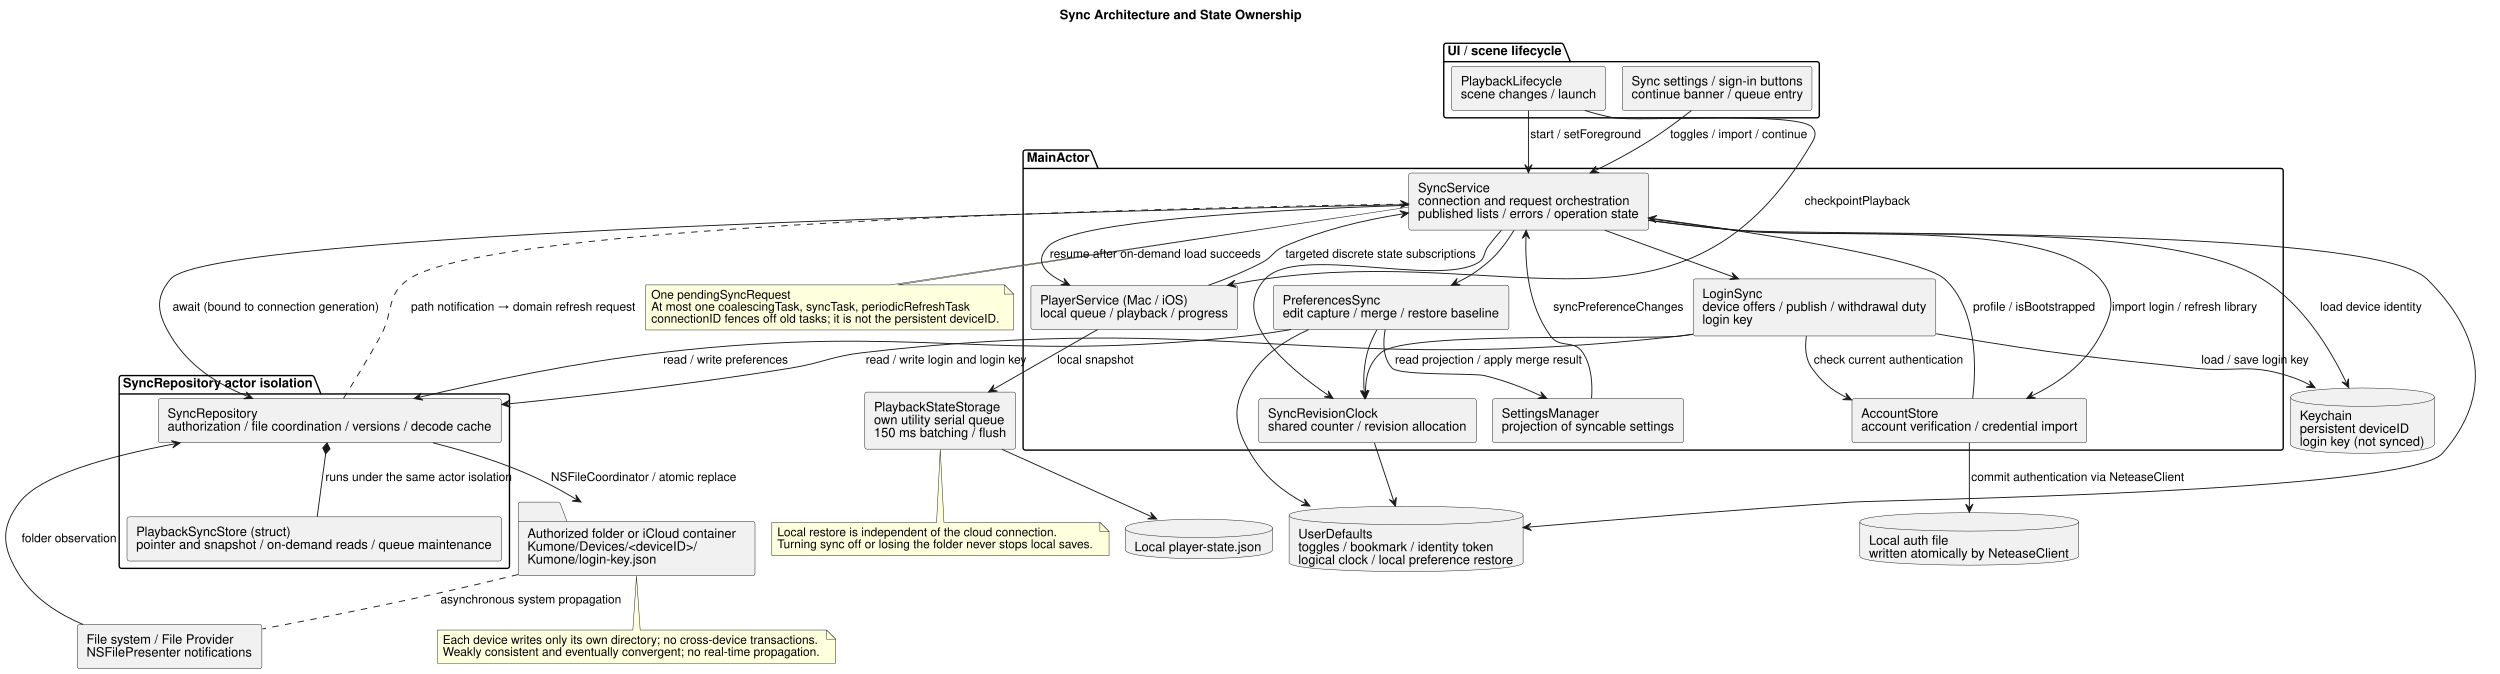
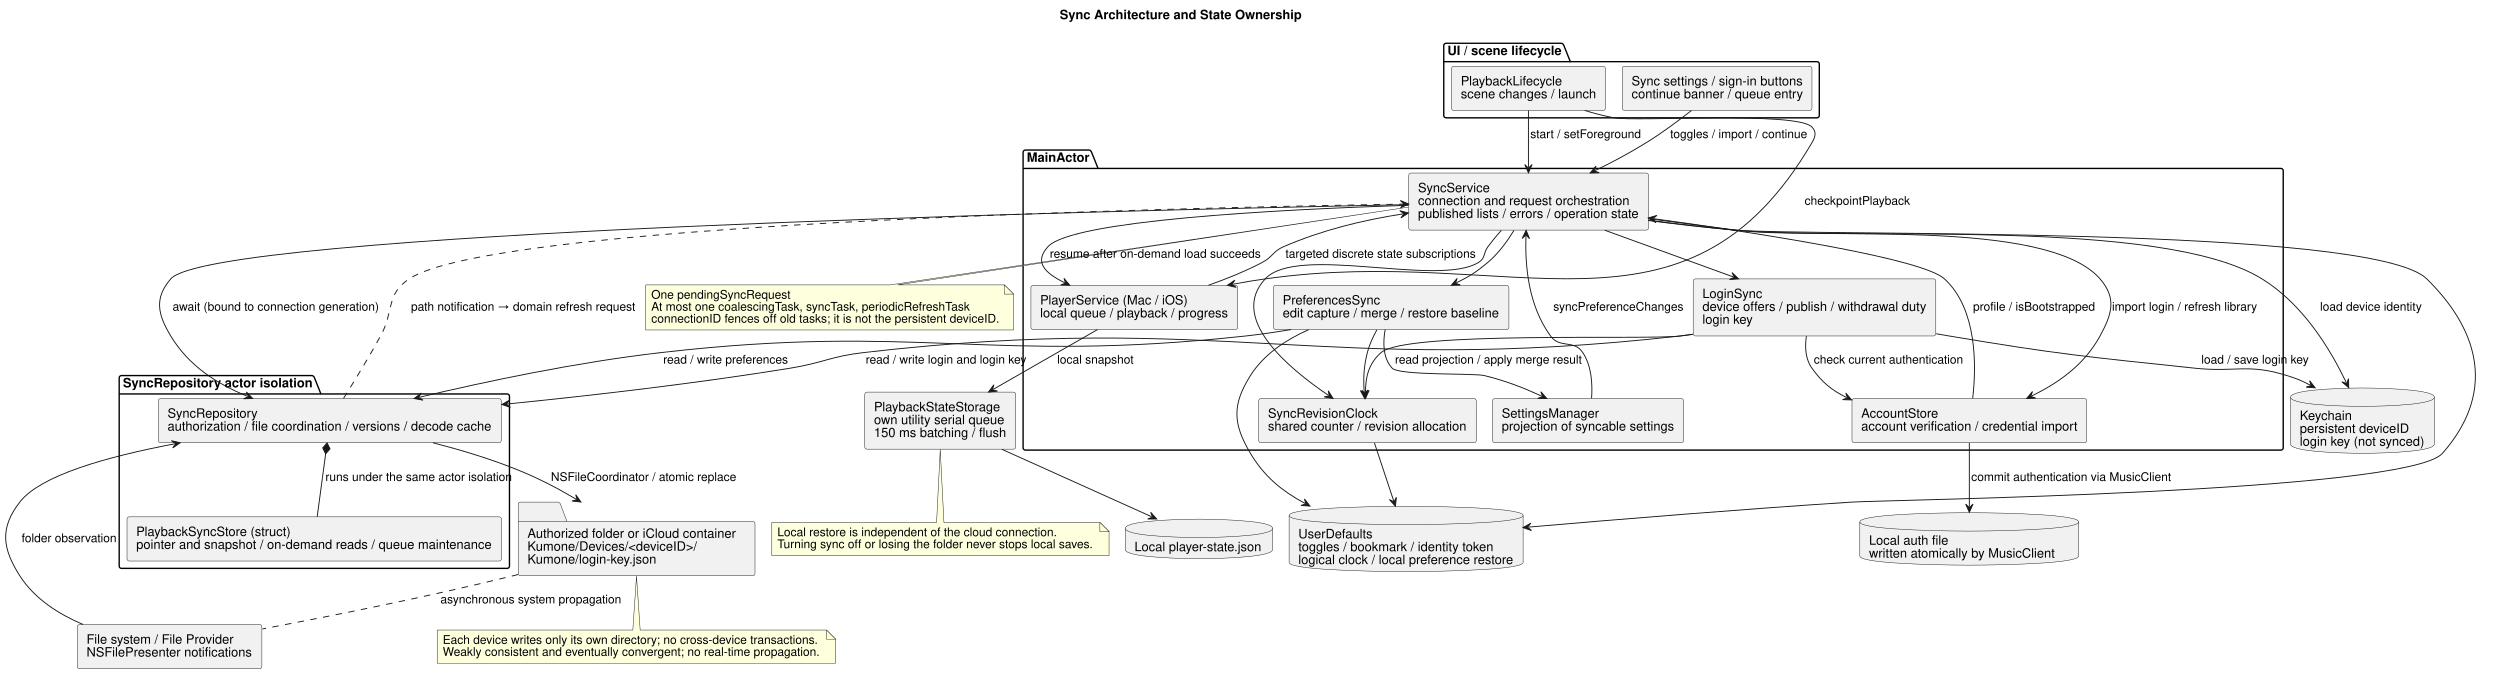
<svg xmlns="http://www.w3.org/2000/svg" contentStyleType="text/css" height="732px" preserveAspectRatio="none" style="width:2716px;height:732px;background:#FFFFFF;" version="1.1" viewBox="0 0 2716 732" width="2716px" zoomAndPan="magnify">
  <defs />
  <g>
    <text fill="#000000" font-family="Helvetica" font-size="14" font-weight="bold" lengthAdjust="spacing" textLength="262.958" x="1151.271" y="20.78">Sync Architecture and State Ownership</text>
    <g id="cluster_UI / scene lifecycle">
      <path d="M1570.988,47 L1696.504,47 A3.75,3.75 0 0 1 1699.004,49.5 L1706.004,67 L1973.988,67 A2.5,2.5 0 0 1 1976.488,69.5 L1976.488,125.5 A2.5,2.5 0 0 1 1973.988,128 L1570.988,128 A2.5,2.5 0 0 1 1568.488,125.5 L1568.488,49.5 A2.5,2.5 0 0 1 1570.988,47 " fill="none" style="stroke:#000000;stroke-width:1.5;" />
      <line style="stroke:#000000;stroke-width:1.5;" x1="1568.488" x2="1706.004" y1="67" y2="67" />
      <text fill="#000000" font-family="Helvetica" font-size="14" font-weight="bold" lengthAdjust="spacing" textLength="124.517" x="1572.488" y="59.78">UI / scene lifecycle</text>
    </g>
    <g id="cluster_MainActor">
      <path d="M1113.988,163 L1183.436,163 A3.75,3.75 0 0 1 1185.936,165.5 L1192.936,183 L2477.988,183 A2.5,2.5 0 0 1 2480.488,185.5 L2480.488,486.5 A2.5,2.5 0 0 1 2477.988,489 L1113.988,489 A2.5,2.5 0 0 1 1111.488,486.5 L1111.488,165.5 A2.5,2.5 0 0 1 1113.988,163 " fill="none" style="stroke:#000000;stroke-width:1.5;" />
      <line style="stroke:#000000;stroke-width:1.5;" x1="1111.488" x2="1192.936" y1="183" y2="183" />
      <text fill="#000000" font-family="Helvetica" font-size="14" font-weight="bold" lengthAdjust="spacing" textLength="68.448" x="1115.488" y="175.78">MainActor</text>
    </g>
    <g id="cluster_SyncRepository actor isolation">
      <path d="M131.988,408 L339.146,408 A3.75,3.75 0 0 1 341.646,410.5 L348.646,428 L550.988,428 A2.5,2.5 0 0 1 553.488,430.5 L553.488,615 A2.5,2.5 0 0 1 550.988,617.5 L131.988,617.5 A2.5,2.5 0 0 1 129.488,615 L129.488,410.5 A2.5,2.5 0 0 1 131.988,408 " fill="none" style="stroke:#000000;stroke-width:1.5;" />
      <line style="stroke:#000000;stroke-width:1.5;" x1="129.488" x2="348.646" y1="428" y2="428" />
      <text fill="#000000" font-family="Helvetica" font-size="14" font-weight="bold" lengthAdjust="spacing" textLength="206.158" x="133.488" y="420.78">SyncRepository actor isolation</text>
    </g>
    <g id="elem_Keychain">
      <path d="M2488.488,431.5 C2488.488,421.5 2566.577,421.5 2566.577,421.5 C2566.577,421.5 2644.666,421.5 2644.666,431.5 L2644.666,482.5 C2644.666,492.5 2566.577,492.5 2566.577,492.5 C2566.577,492.5 2488.488,492.5 2488.488,482.5 L2488.488,431.5 " fill="#F1F1F1" style="stroke:#181818;stroke-width:0.5;" />
      <path d="M2488.488,431.5 C2488.488,441.5 2566.577,441.5 2566.577,441.5 C2566.577,441.5 2644.666,441.5 2644.666,431.5 " fill="none" style="stroke:#181818;stroke-width:0.5;" />
      <text fill="#000000" font-family="Helvetica" font-size="14" lengthAdjust="spacing" textLength="57.593" x="2498.488" y="456.28">Keychain</text>
      <text fill="#000000" font-family="Helvetica" font-size="14" lengthAdjust="spacing" textLength="119.055" x="2498.488" y="470.28">persistent deviceID</text>
      <text fill="#000000" font-family="Helvetica" font-size="14" lengthAdjust="spacing" textLength="136.179" x="2498.488" y="484.28">login key (not synced)</text>
    </g>
    <g id="elem_AuthFile">
      <path d="M2020.488,567 C2020.488,557 2139.422,557 2139.422,557 C2139.422,557 2258.356,557 2258.356,567 L2258.356,604 C2258.356,614 2139.422,614 2139.422,614 C2139.422,614 2020.488,614 2020.488,604 L2020.488,567 " fill="#F1F1F1" style="stroke:#181818;stroke-width:0.5;" />
      <path d="M2020.488,567 C2020.488,577 2139.422,577 2139.422,577 C2139.422,577 2258.356,577 2258.356,567 " fill="none" style="stroke:#181818;stroke-width:0.5;" />
      <text fill="#000000" font-family="Helvetica" font-size="14" lengthAdjust="spacing" textLength="86.393" x="2030.488" y="591.78">Local auth file</text>
-       <text fill="#000000" font-family="Helvetica" font-size="14" lengthAdjust="spacing" textLength="217.868" x="2030.488" y="605.78">written atomically by NeteaseClient</text>
+       <text fill="#000000" font-family="Helvetica" font-size="14" lengthAdjust="spacing" textLength="217.868" x="2030.488" y="605.78">written atomically by MusicClient</text>
    </g>
    <g id="elem_Defaults">
      <path d="M1400.488,560 C1400.488,550 1527.598,550 1527.598,550 C1527.598,550 1654.707,550 1654.707,560 L1654.707,611 C1654.707,621 1527.598,621 1527.598,621 C1527.598,621 1400.488,621 1400.488,611 L1400.488,560 " fill="#F1F1F1" style="stroke:#181818;stroke-width:0.5;" />
      <path d="M1400.488,560 C1400.488,570 1527.598,570 1527.598,570 C1527.598,570 1654.707,570 1654.707,560 " fill="none" style="stroke:#181818;stroke-width:0.5;" />
      <text fill="#000000" font-family="Helvetica" font-size="14" lengthAdjust="spacing" textLength="80.917" x="1410.488" y="584.78">UserDefaults</text>
      <text fill="#000000" font-family="Helvetica" font-size="14" lengthAdjust="spacing" textLength="212.447" x="1410.488" y="598.78">toggles / bookmark / identity token</text>
      <text fill="#000000" font-family="Helvetica" font-size="14" lengthAdjust="spacing" textLength="234.22" x="1410.488" y="612.78">logical clock / local preference restore</text>
    </g>
    <g id="elem_Files">
      <path d="M565.488,545.5 L606.488,545.5 A3.75,3.75 0 0 1 608.988,548 L615.988,566.5 L817.728,566.5 A2.5,2.5 0 0 1 820.228,569 L820.228,623 A2.5,2.5 0 0 1 817.728,625.5 L565.488,625.5 A2.5,2.5 0 0 1 562.988,623 L562.988,548 A2.5,2.5 0 0 1 565.488,545.5 " fill="#F1F1F1" style="stroke:#181818;stroke-width:0.5;" />
      <line style="stroke:#181818;stroke-width:0.5;" x1="562.988" x2="615.988" y1="566.5" y2="566.5" />
      <text fill="#000000" font-family="Helvetica" font-size="14" lengthAdjust="spacing" textLength="227.24" x="572.988" y="584.28">Authorized folder or iCloud container</text>
      <text fill="#000000" font-family="Helvetica" font-size="14" lengthAdjust="spacing" textLength="184.427" x="572.988" y="598.28">Kumone/Devices/&lt;deviceID&gt;/</text>
      <text fill="#000000" font-family="Helvetica" font-size="14" lengthAdjust="spacing" textLength="141.634" x="572.988" y="612.28">Kumone/login-key.json</text>
    </g>
    <g id="elem_Provider">
      <rect fill="#F1F1F1" height="48" rx="2.5" ry="2.5" style="stroke:#181818;stroke-width:0.5;" width="200.523" x="83.988" y="678.5" />
      <text fill="#000000" font-family="Helvetica" font-size="14" lengthAdjust="spacing" textLength="161.034" x="93.988" y="699.28">File system / File Provider</text>
      <text fill="#000000" font-family="Helvetica" font-size="14" lengthAdjust="spacing" textLength="180.523" x="93.988" y="713.28">NSFilePresenter notifications</text>
    </g>
    <g id="elem_Local">
      <rect fill="#F1F1F1" height="62" rx="2.5" ry="2.5" style="stroke:#181818;stroke-width:0.5;" width="163.972" x="939.488" y="426" />
      <text fill="#000000" font-family="Helvetica" font-size="14" lengthAdjust="spacing" textLength="138.53" x="949.488" y="446.78">PlaybackStateStorage</text>
      <text fill="#000000" font-family="Helvetica" font-size="14" lengthAdjust="spacing" textLength="141.634" x="949.488" y="460.78">own utility serial queue</text>
      <text fill="#000000" font-family="Helvetica" font-size="14" lengthAdjust="spacing" textLength="143.972" x="949.488" y="474.78">150 ms batching / flush</text>
    </g>
    <g id="elem_LocalFile">
      <path d="M1222.488,574 C1222.488,564 1302.525,564 1302.525,564 C1302.525,564 1382.563,564 1382.563,574 L1382.563,597 C1382.563,607 1302.525,607 1302.525,607 C1302.525,607 1222.488,607 1222.488,597 L1222.488,574 " fill="#F1F1F1" style="stroke:#181818;stroke-width:0.5;" />
      <path d="M1222.488,574 C1222.488,584 1302.525,584 1302.525,584 C1302.525,584 1382.563,584 1382.563,574 " fill="none" style="stroke:#181818;stroke-width:0.5;" />
      <text fill="#000000" font-family="Helvetica" font-size="14" lengthAdjust="spacing" textLength="140.075" x="1232.488" y="598.78">Local player-state.json</text>
    </g>
    <g id="elem_GMN54">
      <path d="M838.488,567.5 L838.488,603.5 A0,0 0 0 0 838.488,603.5 L1204.883,603.5 A0,0 0 0 0 1204.883,603.5 L1204.883,577.5 L1194.883,567.5 L1025.488,567.5 L1021.488,488.3 L1017.488,567.5 L838.488,567.5 A0,0 0 0 0 838.488,567.5 " fill="#FEFFDD" style="stroke:#181818;stroke-width:0.5;" />
      <path d="M1194.883,567.5 L1194.883,577.5 L1204.883,577.5 L1194.883,567.5 " fill="#FEFFDD" style="stroke:#181818;stroke-width:0.5;" />
      <text fill="#000000" font-family="Helvetica" font-size="13" lengthAdjust="spacing" textLength="304.262" x="844.488" y="582.51">Local restore is independent of the cloud connection.</text>
      <text fill="#000000" font-family="Helvetica" font-size="13" lengthAdjust="spacing" textLength="345.395" x="844.488" y="595.51">Turning sync off or losing the folder never stops local saves.</text>
    </g>
    <g id="elem_GMN57">
      <path d="M701.488,309.5 L701.488,358.5 A0,0 0 0 0 701.488,358.5 L1101.125,358.5 A0,0 0 0 0 1101.125,358.5 L1101.125,319.5 L1091.125,309.5 L975.035,309.5 L1530.258,224.955 L967.035,309.5 L701.488,309.5 A0,0 0 0 0 701.488,309.5 " fill="#FEFFDD" style="stroke:#181818;stroke-width:0.5;" />
      <path d="M1091.125,309.5 L1091.125,319.5 L1101.125,319.5 L1091.125,309.5 " fill="#FEFFDD" style="stroke:#181818;stroke-width:0.5;" />
      <text fill="#000000" font-family="Helvetica" font-size="13" lengthAdjust="spacing" textLength="151.773" x="707.488" y="324.51">One pendingSyncRequest</text>
      <text fill="#000000" font-family="Helvetica" font-size="13" lengthAdjust="spacing" textLength="351.14" x="707.488" y="337.51">At most one coalescingTask, syncTask, periodicRefreshTask</text>
      <text fill="#000000" font-family="Helvetica" font-size="13" lengthAdjust="spacing" textLength="378.638" x="707.488" y="350.51">connectionID fences off old tasks; it is not the persistent deviceID.</text>
    </g>
    <g id="elem_GMN60">
      <path d="M474.988,684.5 L474.988,720.5 A0,0 0 0 0 474.988,720.5 L907.887,720.5 A0,0 0 0 0 907.887,720.5 L907.887,694.5 L897.887,684.5 L695.488,684.5 L691.488,625.755 L687.488,684.5 L474.988,684.5 A0,0 0 0 0 474.988,684.5 " fill="#FEFFDD" style="stroke:#181818;stroke-width:0.5;" />
      <path d="M897.887,684.5 L897.887,694.5 L907.887,694.5 L897.887,684.5 " fill="#FEFFDD" style="stroke:#181818;stroke-width:0.5;" />
      <text fill="#000000" font-family="Helvetica" font-size="13" lengthAdjust="spacing" textLength="408.948" x="480.988" y="699.51">Each device writes only its own directory; no cross-device transactions.</text>
      <text fill="#000000" font-family="Helvetica" font-size="13" lengthAdjust="spacing" textLength="411.899" x="480.988" y="712.51">Weakly consistent and eventually convergent; no real-time propagation.</text>
    </g>
    <g id="elem_UI">
      <rect fill="#F1F1F1" height="48" rx="2.5" ry="2.5" style="stroke:#181818;stroke-width:0.5;" width="206.026" x="1762.488" y="72" />
      <text fill="#000000" font-family="Helvetica" font-size="14" lengthAdjust="spacing" textLength="185.985" x="1772.488" y="92.78">Sync settings / sign-in buttons</text>
      <text fill="#000000" font-family="Helvetica" font-size="14" lengthAdjust="spacing" textLength="186.026" x="1772.488" y="106.78">continue banner / queue entry</text>
    </g>
    <g id="elem_Life">
      <rect fill="#F1F1F1" height="48" rx="2.5" ry="2.5" style="stroke:#181818;stroke-width:0.5;" width="167.102" x="1576.988" y="72" />
      <text fill="#000000" font-family="Helvetica" font-size="14" lengthAdjust="spacing" textLength="111.275" x="1586.988" y="92.78">PlaybackLifecycle</text>
      <text fill="#000000" font-family="Helvetica" font-size="14" lengthAdjust="spacing" textLength="147.102" x="1586.988" y="106.78">scene changes / launch</text>
    </g>
    <g id="elem_Service">
      <rect fill="#F1F1F1" height="62" rx="2.5" ry="2.5" style="stroke:#181818;stroke-width:0.5;" width="260.454" x="1530.488" y="188" />
      <text fill="#000000" font-family="Helvetica" font-size="14" lengthAdjust="spacing" textLength="77.807" x="1540.488" y="208.78">SyncService</text>
      <text fill="#000000" font-family="Helvetica" font-size="14" lengthAdjust="spacing" textLength="230.371" x="1540.488" y="222.78">connection and request orchestration</text>
      <text fill="#000000" font-family="Helvetica" font-size="14" lengthAdjust="spacing" textLength="240.454" x="1540.488" y="236.78">published lists / errors / operation state</text>
    </g>
    <g id="elem_Pref">
      <rect fill="#F1F1F1" height="48" rx="2.5" ry="2.5" style="stroke:#181818;stroke-width:0.5;" width="255.792" x="1383.488" y="310" />
      <text fill="#000000" font-family="Helvetica" font-size="14" lengthAdjust="spacing" textLength="106.606" x="1393.488" y="330.78">PreferencesSync</text>
      <text fill="#000000" font-family="Helvetica" font-size="14" lengthAdjust="spacing" textLength="235.792" x="1393.488" y="344.78">edit capture / merge / restore baseline</text>
    </g>
    <g id="elem_Login">
      <rect fill="#F1F1F1" height="62" rx="2.5" ry="2.5" style="stroke:#181818;stroke-width:0.5;" width="263.565" x="1839.488" y="303" />
      <text fill="#000000" font-family="Helvetica" font-size="14" lengthAdjust="spacing" textLength="65.379" x="1849.488" y="323.78">LoginSync</text>
      <text fill="#000000" font-family="Helvetica" font-size="14" lengthAdjust="spacing" textLength="243.565" x="1849.488" y="337.78">device offers / publish / withdrawal duty</text>
      <text fill="#000000" font-family="Helvetica" font-size="14" lengthAdjust="spacing" textLength="55.255" x="1849.488" y="351.78">login key</text>
    </g>
    <g id="elem_Clock">
      <rect fill="#F1F1F1" height="48" rx="2.5" ry="2.5" style="stroke:#181818;stroke-width:0.5;" width="236.344" x="1367.488" y="433" />
      <text fill="#000000" font-family="Helvetica" font-size="14" lengthAdjust="spacing" textLength="119.82" x="1377.488" y="453.78">SyncRevisionClock</text>
      <text fill="#000000" font-family="Helvetica" font-size="14" lengthAdjust="spacing" textLength="216.344" x="1377.488" y="467.78">shared counter / revision allocation</text>
    </g>
    <g id="elem_Settings">
      <rect fill="#F1F1F1" height="48" rx="2.5" ry="2.5" style="stroke:#181818;stroke-width:0.5;" width="207.551" x="1621.488" y="433" />
      <text fill="#000000" font-family="Helvetica" font-size="14" lengthAdjust="spacing" textLength="105.841" x="1631.488" y="453.78">SettingsManager</text>
      <text fill="#000000" font-family="Helvetica" font-size="14" lengthAdjust="spacing" textLength="187.551" x="1631.488" y="467.78">projection of syncable settings</text>
    </g>
    <g id="elem_Account">
      <rect fill="#F1F1F1" height="48" rx="2.5" ry="2.5" style="stroke:#181818;stroke-width:0.5;" width="254.999" x="2011.988" y="433" />
      <text fill="#000000" font-family="Helvetica" font-size="14" lengthAdjust="spacing" textLength="84.048" x="2021.988" y="453.78">AccountStore</text>
      <text fill="#000000" font-family="Helvetica" font-size="14" lengthAdjust="spacing" textLength="234.999" x="2021.988" y="467.78">account verification / credential import</text>
    </g>
    <g id="elem_Player">
      <rect fill="#F1F1F1" height="48" rx="2.5" ry="2.5" style="stroke:#181818;stroke-width:0.5;" width="224.675" x="1119.988" y="310" />
      <text fill="#000000" font-family="Helvetica" font-size="14" lengthAdjust="spacing" textLength="161.034" x="1129.988" y="330.78">PlayerService (Mac / iOS)</text>
      <text fill="#000000" font-family="Helvetica" font-size="14" lengthAdjust="spacing" textLength="204.675" x="1129.988" y="344.78">local queue / playback / progress</text>
    </g>
    <g id="elem_Repo">
      <rect fill="#F1F1F1" height="48" rx="2.5" ry="2.5" style="stroke:#181818;stroke-width:0.5;" width="372.543" x="171.988" y="433" />
      <text fill="#000000" font-family="Helvetica" font-size="14" lengthAdjust="spacing" textLength="98.041" x="181.988" y="453.78">SyncRepository</text>
      <text fill="#000000" font-family="Helvetica" font-size="14" lengthAdjust="spacing" textLength="352.543" x="181.988" y="467.78">authorization / file coordination / versions / decode cache</text>
    </g>
    <g id="elem_Playback">
      <rect fill="#F1F1F1" height="48" rx="2.5" ry="2.5" style="stroke:#181818;stroke-width:0.5;" width="406.825" x="137.988" y="561.5" />
      <text fill="#000000" font-family="Helvetica" font-size="14" lengthAdjust="spacing" textLength="168.834" x="147.988" y="582.28">PlaybackSyncStore (struct)</text>
      <text fill="#000000" font-family="Helvetica" font-size="14" lengthAdjust="spacing" textLength="386.825" x="147.988" y="596.28">pointer and snapshot / on-demand reads / queue maintenance</text>
    </g>
    <polygon fill="#181818" points="1727.54,187.94,1737.382,187.594,1732.035,185.75,1733.879,180.402,1727.54,187.94" style="stroke:#181818;stroke-width:1.0;" />
    <path d="M1837.508,120.088 C1823.282,131.299 1805.451,144.565 1788.488,155 C1769.29,166.809 1752.961,175.556 1732.934,185.312 " fill="none" style="stroke:#181818;stroke-width:1.0;" />
    <text fill="#000000" font-family="Helvetica" font-size="13" lengthAdjust="spacing" textLength="148.859" x="1814.488" y="150.01">toggles / import / continue</text>
    <polygon fill="#181818" points="1660.488,187.715,1664.488,178.715,1660.488,182.715,1656.488,178.715,1660.488,187.715" style="stroke:#181818;stroke-width:1.0;" />
    <path d="M1660.488,120.044 C1660.488,139.243 1660.488,160.739 1660.488,181.715 " fill="none" style="stroke:#181818;stroke-width:1.0;" />
    <text fill="#000000" font-family="Helvetica" font-size="13" lengthAdjust="spacing" textLength="120.669" x="1662.488" y="150.01">start / setForeground</text>
    <polygon fill="#181818" points="1333.426,309.968,1343.018,312.202,1338.336,309.027,1341.511,304.345,1333.426,309.968" style="stroke:#181818;stroke-width:1.0;" />
    <path d="M1721.641,120.021 C1732.136,123.208 1743.03,126.053 1753.488,128 C1776.998,132.378 1951.975,120.701 1968.488,138 C1973.705,143.465 1972.303,148.478 1968.488,155 C1831.101,389.835 1643.814,264.451 1374.488,303 C1361.143,304.91 1353.067,306.202 1339.318,308.838 " fill="none" style="stroke:#181818;stroke-width:1.0;" />
    <text fill="#000000" font-family="Helvetica" font-size="13" lengthAdjust="spacing" textLength="114.899" x="1960.488" y="222.51">checkpointPlayback</text>
    <polygon fill="#181818" points="1576.698,309.906,1586.543,309.611,1581.204,307.739,1583.076,302.401,1576.698,309.906" style="stroke:#181818;stroke-width:1.0;" />
    <path d="M1644.841,250.192 C1637.487,262.197 1627.827,275.406 1616.488,285 C1604.782,294.904 1596.104,300.576 1582.106,307.306 " fill="none" style="stroke:#181818;stroke-width:1.0;" />
    <polygon fill="#181818" points="1888.785,302.95,1881.692,296.118,1884.086,301.243,1878.96,303.637,1888.785,302.95" style="stroke:#181818;stroke-width:1.0;" />
    <path d="M1743.421,250.133 C1788.406,266.478 1838.197,284.57 1883.146,300.901 " fill="none" style="stroke:#181818;stroke-width:1.0;" />
    <polygon fill="#181818" points="1448.25,432.933,1443.053,424.567,1444.114,430.124,1438.558,431.185,1448.25,432.933" style="stroke:#181818;stroke-width:1.0;" />
    <path d="M1631.085,250.161 C1625.998,255.905 1620.924,262.001 1616.488,268 C1611.275,275.048 1613.923,280.357 1606.488,285 C1562.628,312.391 1409.61,265.047 1374.488,303 C1335.258,345.391 1397.471,398.439 1443.287,429.562 " fill="none" style="stroke:#181818;stroke-width:1.0;" />
    <polygon fill="#181818" points="274.504,432.897,267.697,425.779,269.879,430.998,264.659,433.179,274.504,432.897" style="stroke:#181818;stroke-width:1.0;" />
    <path d="M1530.233,222.309 C1177.829,229.216 229.098,252.445 185.488,303 C167.489,323.865 171.243,341.412 185.488,365 C205.136,397.536 235.155,416.743 268.954,430.618 " fill="none" style="stroke:#181818;stroke-width:1.0;" />
    <text fill="#000000" font-family="Helvetica" font-size="13" lengthAdjust="spacing" textLength="224.764" x="187.488" y="337.51">await (bound to connection generation)</text>
    <polygon fill="#181818" points="1162.199,309.872,1155.867,302.329,1157.706,307.678,1152.357,309.517,1162.199,309.872" style="stroke:#181818;stroke-width:1.0;" />
    <path d="M1530.227,223 C1384.241,227.739 1164.44,239.552 1138.488,268 C1123.578,284.344 1134.096,296.148 1156.807,307.239 " fill="none" style="stroke:#181818;stroke-width:1.0;" />
    <text fill="#000000" font-family="Helvetica" font-size="13" lengthAdjust="spacing" textLength="229.074" x="1140.488" y="280.01">resume after on-demand load succeeds</text>
    <polygon fill="#181818" points="1530.174,231.401,1520.66,228.855,1525.235,232.182,1521.909,236.757,1530.174,231.401" style="stroke:#181818;stroke-width:1.0;" />
    <path d="M1312.893,309.878 C1332.553,302.974 1353.188,294.632 1371.488,285 C1382.736,279.079 1382.817,273.038 1394.488,268 C1436.817,249.727 1479.909,239.347 1524.248,232.338 " fill="none" style="stroke:#181818;stroke-width:1.0;" />
    <text fill="#000000" font-family="Helvetica" font-size="13" lengthAdjust="spacing" textLength="208.108" x="1396.488" y="280.01">targeted discrete state subscriptions</text>
    <polygon fill="#181818" points="1790.665,236.761,1799.035,241.952,1795.618,237.444,1800.127,234.027,1790.665,236.761" style="stroke:#181818;stroke-width:1.0;" />
    <path d="M2143.159,432.793 C2147.07,398.815 2148.474,335.992 2112.488,303 C2088.78,281.265 1921.55,254.8 1796.609,237.58 " fill="none" style="stroke:#181818;stroke-width:1.0;" />
    <text fill="#000000" font-family="Helvetica" font-size="13" lengthAdjust="spacing" textLength="132.964" x="2143.488" y="337.51">profile / isBootstrapped</text>
    <polygon fill="#181818" points="1657.988,250.198,1653.697,259.063,1657.825,255.196,1661.693,259.324,1657.988,250.198" style="stroke:#181818;stroke-width:1.0;" />
    <path d="M1729.076,432.734 C1730.202,417.375 1729.164,397.487 1719.488,383 C1709.772,368.454 1694.792,379.135 1684.488,365 C1659.987,331.391 1656.761,287.793 1657.793,256.195 " fill="none" style="stroke:#181818;stroke-width:1.0;" />
    <text fill="#000000" font-family="Helvetica" font-size="13" lengthAdjust="spacing" textLength="142.359" x="1687.488" y="337.51">syncPreferenceChanges</text>
    <polygon fill="#181818" points="1680.456,432.926,1673.956,425.527,1675.915,430.834,1670.608,432.792,1680.456,432.926" style="stroke:#181818;stroke-width:1.0;" />
    <path d="M1504.848,358.013 C1502.352,371.933 1502.221,389.05 1512.488,400 C1520.111,408.132 1601.662,405.342 1612.488,408 C1635.671,413.692 1654.749,421.08 1675.006,430.415 " fill="none" style="stroke:#181818;stroke-width:1.0;" />
    <text fill="#000000" font-family="Helvetica" font-size="13" lengthAdjust="spacing" textLength="203.773" x="1515.488" y="395.01">read projection / apply merge result</text>
    <polygon fill="#181818" points="1482.62,432.953,1485.923,423.675,1482.239,427.968,1477.946,424.284,1482.62,432.953" style="stroke:#181818;stroke-width:1.0;" />
    <path d="M1495.785,358.452 C1491.59,365.972 1487.63,374.548 1485.488,383 C1481.347,399.339 1481.051,412.422 1482.163,426.971 " fill="none" style="stroke:#181818;stroke-width:1.0;" />
    <polygon fill="#181818" points="1483.486,432.95,1487.46,423.939,1483.472,427.95,1479.46,423.962,1483.486,432.95" style="stroke:#181818;stroke-width:1.0;" />
    <path d="M1839.135,363.082 C1834.538,363.774 1829.978,364.418 1825.488,365 C1789.622,369.652 1527.874,359.378 1500.488,383 C1486.477,395.084 1483.422,410.446 1483.469,426.95 " fill="none" style="stroke:#181818;stroke-width:1.0;" />
    <polygon fill="#181818" points="449.906,432.937,459.586,434.753,454.771,431.784,457.74,426.969,449.906,432.937" style="stroke:#181818;stroke-width:1.0;" />
    <path d="M1402.608,358.019 C1386.21,360.803 1369.448,363.27 1353.488,365 C1072.797,395.43 998.984,350.827 718.488,383 C626.145,393.592 528.097,414.401 455.744,431.553 " fill="none" style="stroke:#181818;stroke-width:1.0;" />
    <text fill="#000000" font-family="Helvetica" font-size="13" lengthAdjust="spacing" textLength="136.564" x="720.488" y="395.01">read / write preferences</text>
    <polygon fill="#181818" points="545.173,439.469,554.527,442.551,550.148,438.97,553.729,434.591,545.173,439.469" style="stroke:#181818;stroke-width:1.0;" />
    <path d="M1839.159,363.287 C1834.555,363.921 1829.988,364.496 1825.488,365 C1433.632,408.864 1330.194,337.818 938.488,383 C902.378,387.165 894.37,394.192 858.488,400 C755.34,416.695 645.383,429.416 551.143,438.87 " fill="none" style="stroke:#181818;stroke-width:1.0;" />
    <text fill="#000000" font-family="Helvetica" font-size="13" lengthAdjust="spacing" textLength="175.602" x="940.488" y="395.01">read / write login and login key</text>
    <polygon fill="#181818" points="2011.608,434.475,2005.245,426.957,2007.106,432.299,2001.764,434.16,2011.608,434.475" style="stroke:#181818;stroke-width:1.0;" />
    <path d="M1962.46,365.15 C1960.743,377.009 1961.328,390.121 1968.488,400 C1979.487,415.176 1989.322,423.704 2006.205,431.864 " fill="none" style="stroke:#181818;stroke-width:1.0;" />
    <text fill="#000000" font-family="Helvetica" font-size="13" lengthAdjust="spacing" textLength="162.595" x="1970.488" y="395.01">check current authentication</text>
    <polygon fill="#181818" points="2515.191,421.324,2509.156,413.541,2510.786,418.957,2505.37,420.588,2515.191,421.324" style="stroke:#181818;stroke-width:1.0;" />
    <path d="M2103.513,362.574 C2108.225,363.416 2112.894,364.228 2117.488,365 C2235.514,384.835 2265.466,387.446 2384.488,400 C2428.828,404.677 2441.955,394.623 2484.488,408 C2494.873,411.266 2500.069,413.199 2509.905,418.484 " fill="none" style="stroke:#181818;stroke-width:1.0;" />
    <text fill="#000000" font-family="Helvetica" font-size="13" lengthAdjust="spacing" textLength="117.793" x="2391.488" y="395.01">load / save login key</text>
    <polygon fill="#181818" points="2201.756,432.885,2211.598,432.522,2206.247,430.687,2208.081,425.336,2201.756,432.885" style="stroke:#181818;stroke-width:1.0;" />
    <path d="M1790.735,237.626 C1821.777,241.755 1854.801,246.088 1885.488,250 C1973.56,261.227 2223.259,235.977 2281.488,303 C2299.56,323.802 2294.709,340.824 2281.488,365 C2264.418,396.213 2236.954,415.659 2207.145,430.248 " fill="none" style="stroke:#181818;stroke-width:1.0;" />
    <text fill="#000000" font-family="Helvetica" font-size="13" lengthAdjust="spacing" textLength="157.498" x="2294.488" y="337.51">import login / refresh library</text>
    <polygon fill="#181818" points="355.37,481.202,350.606,486.616,353.771,493.095,358.535,487.681,355.37,481.202" style="stroke:#181818;stroke-width:1.0;" />
    <path d="M353.771,493.095 C350.704,515.92 347.646,538.671 344.586,561.445 " fill="none" style="stroke:#181818;stroke-width:1.0;" />
    <text fill="#000000" font-family="Helvetica" font-size="13" lengthAdjust="spacing" textLength="203.055" x="353.488" y="522.51">runs under the same actor isolation</text>
    <polygon fill="#181818" points="631.186,545.434,625.467,537.416,626.88,542.894,621.402,544.307,631.186,545.434" style="stroke:#181818;stroke-width:1.0;" />
    <path d="M470.349,481.028 C500.774,488.836 533.355,498.649 562.488,510.5 C585.806,519.986 604.906,529.931 626.018,542.386 " fill="none" style="stroke:#181818;stroke-width:1.0;" />
    <text fill="#000000" font-family="Helvetica" font-size="13" lengthAdjust="spacing" textLength="202.306" x="598.488" y="522.51">NSFileCoordinator / atomic replace</text>
    <polygon fill="#181818" points="195.769,481.026,186.18,478.781,190.858,481.962,187.677,486.64,195.769,481.026" style="stroke:#181818;stroke-width:1.0;" />
    <path d="M90.224,678.453 C63.424,667.075 37.258,650.253 21.488,625.5 C2.383,595.513 -0.267,573.624 21.488,545.5 C43.955,516.454 115.113,496.392 189.875,482.149 " fill="none" style="stroke:#181818;stroke-width:1.0;" />
    <text fill="#000000" font-family="Helvetica" font-size="13" lengthAdjust="spacing" textLength="103.34" x="23.488" y="589.01">folder observation</text>
    <polygon fill="#181818" points="1530.405,221.653,1521.341,217.799,1525.405,221.734,1521.47,225.798,1530.405,221.653" style="stroke:#181818;stroke-width:1.0;" />
    <path d="M373.255,432.733 C384.64,414.524 400.569,388.443 413.488,365 C428.356,338.017 418.848,320.08 444.488,303 C533.173,243.922 1229.187,226.524 1524.405,221.75 " fill="none" style="stroke:#181818;stroke-width:1.0;stroke-dasharray:7.0,7.0;" />
    <text fill="#000000" font-family="Helvetica" font-size="13" lengthAdjust="spacing" textLength="244.969" x="446.488" y="337.51">path notification → domain refresh request</text>
    <path d="M562.813,624.17 C561.028,624.621 559.252,625.064 557.488,625.5 C465.899,648.118 360.474,669.143 285.121,683.319 " fill="none" style="stroke:#181818;stroke-width:1.0;stroke-dasharray:7.0,7.0;" />
    <text fill="#000000" font-family="Helvetica" font-size="13" lengthAdjust="spacing" textLength="198.002" x="478.488" y="655.51">asynchronous system propagation</text>
    <polygon fill="#181818" points="2551.675,421.182,2551.391,411.337,2549.513,416.673,2544.177,414.795,2551.675,421.182" style="stroke:#181818;stroke-width:1.0;" />
    <path d="M1790.565,239.176 C1821.613,243.246 1854.682,247.163 1885.488,250 C2012.605,261.705 2348.978,235.757 2457.488,303 C2502.675,331.003 2531.915,379.963 2549.081,415.771 " fill="none" style="stroke:#181818;stroke-width:1.0;" />
    <text fill="#000000" font-family="Helvetica" font-size="13" lengthAdjust="spacing" textLength="110.57" x="2520.488" y="337.51">load device identity</text>
    <polygon fill="#181818" points="2139.488,556.587,2143.488,547.587,2139.488,551.587,2135.488,547.587,2139.488,556.587" style="stroke:#181818;stroke-width:1.0;" />
    <path d="M2139.488,481.202 C2139.488,502.457 2139.488,527.964 2139.488,550.587 " fill="none" style="stroke:#181818;stroke-width:1.0;" />
-     <text fill="#000000" font-family="Helvetica" font-size="13" lengthAdjust="spacing" textLength="231.95" x="2141.488" y="522.51">commit authentication via NeteaseClient</text>
+     <text fill="#000000" font-family="Helvetica" font-size="13" lengthAdjust="spacing" textLength="231.95" x="2141.488" y="522.51">commit authentication via MusicClient</text>
    <polygon fill="#181818" points="1654.535,573.166,1663.846,576.376,1659.517,572.736,1663.157,568.406,1654.535,573.166" style="stroke:#181818;stroke-width:1.0;" />
    <path d="M1790.534,239.526 C1821.584,243.582 1854.661,247.406 1885.488,250 C1968.845,257.014 2576.84,244.35 2636.488,303 C2696.783,362.286 2709.379,429.044 2653.488,492.5 C2615.838,535.246 2049.916,543.01 2011.488,545.5 C1890.244,553.356 1758.089,564.211 1660.513,572.649 " fill="none" style="stroke:#181818;stroke-width:1.0;" />
    <polygon fill="#181818" points="1423.187,549.821,1417.143,542.044,1418.78,547.459,1413.364,549.095,1423.187,549.821" style="stroke:#181818;stroke-width:1.0;" />
    <path d="M1421.754,358.12 C1397.017,369.059 1373.013,384.975 1358.488,408 C1338.449,439.763 1339.303,460.214 1358.488,492.5 C1373.334,517.485 1392.319,533.28 1417.898,546.987 " fill="none" style="stroke:#181818;stroke-width:1.0;" />
    <polygon fill="#181818" points="1516.03,549.991,1516.99,540.189,1514.455,545.245,1509.398,542.71,1516.03,549.991" style="stroke:#181818;stroke-width:1.0;" />
    <path d="M1493.191,481.202 C1499.585,500.46 1506.882,522.439 1514.139,544.296 " fill="none" style="stroke:#181818;stroke-width:1.0;" />
    <polygon fill="#181818" points="1073.907,425.94,1083.704,424.933,1078.244,423.453,1079.724,417.993,1073.907,425.94" style="stroke:#181818;stroke-width:1.0;" />
    <path d="M1192.303,358.044 C1158.704,377.312 1115.739,401.951 1079.111,422.955 " fill="none" style="stroke:#181818;stroke-width:1.0;" />
    <text fill="#000000" font-family="Helvetica" font-size="13" lengthAdjust="spacing" textLength="83.11" x="1148.488" y="395.01">local snapshot</text>
    <polygon fill="#181818" points="1256.676,563.876,1250.111,556.534,1252.116,561.824,1246.827,563.829,1256.676,563.876" style="stroke:#181818;stroke-width:1.0;" />
    <path d="M1088.437,488.139 C1140.383,511.524 1205.539,540.856 1251.204,561.413 " fill="none" style="stroke:#181818;stroke-width:1.0;" />
  </g>
</svg>
